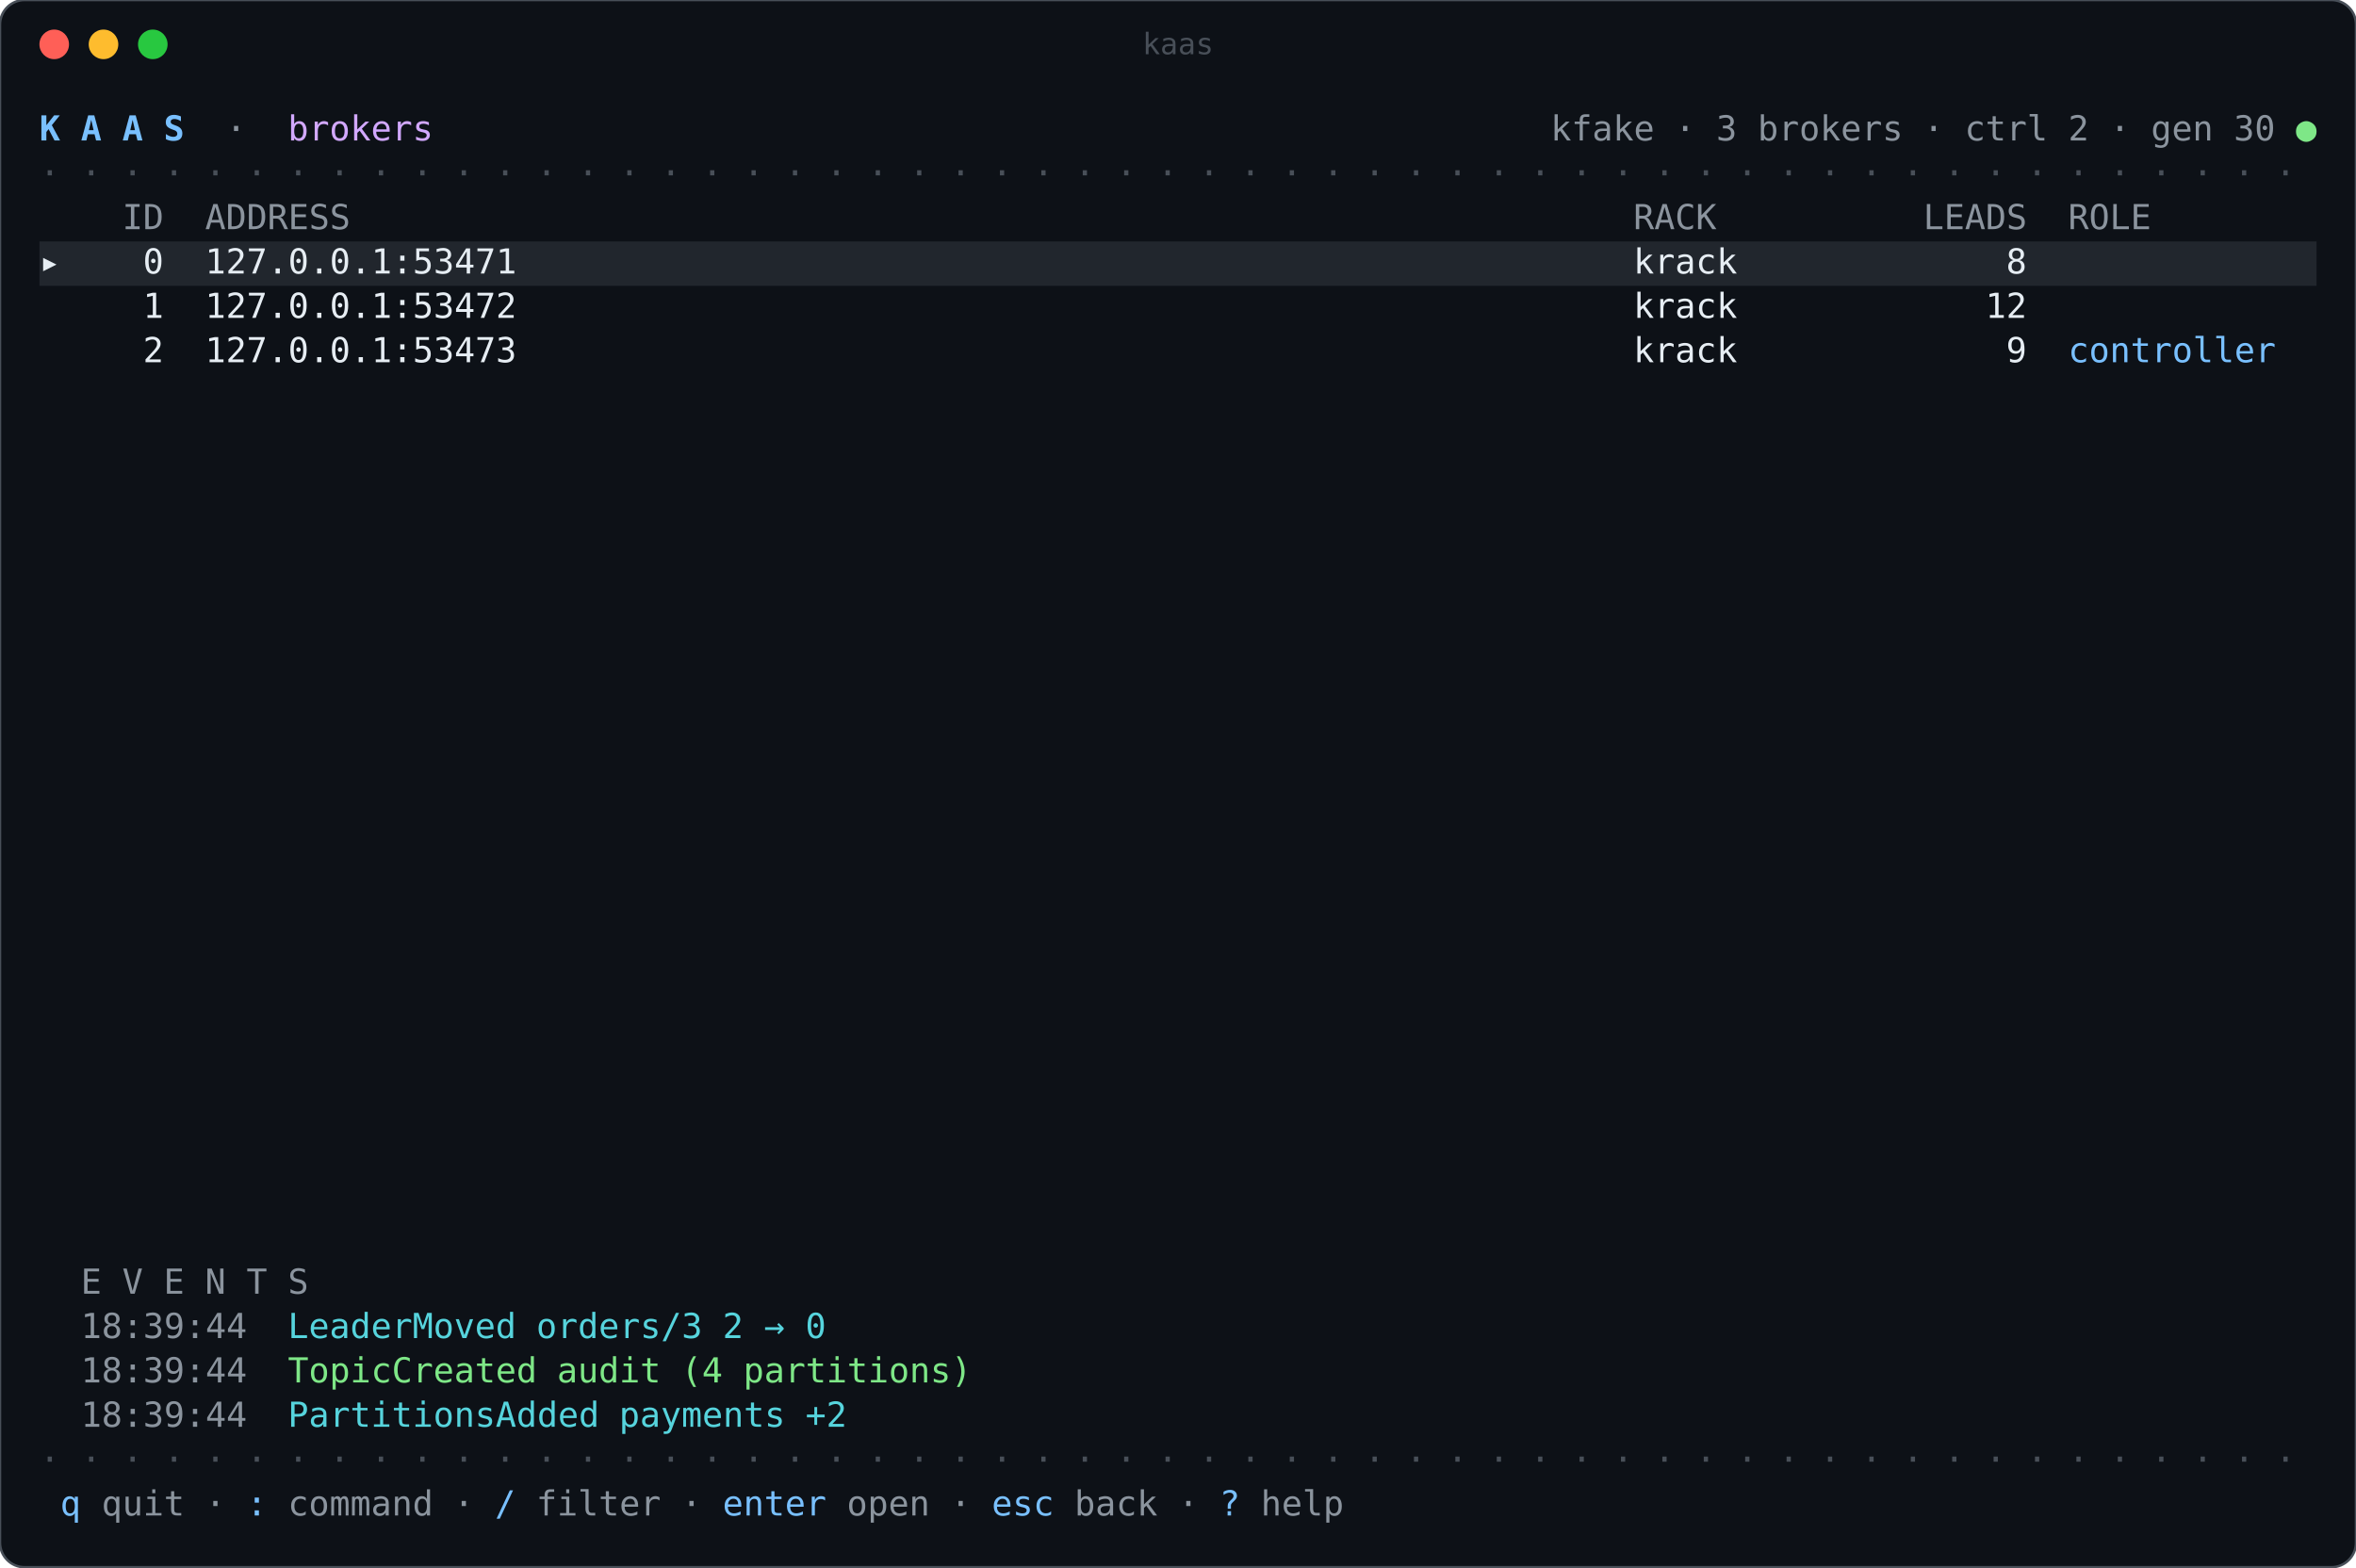
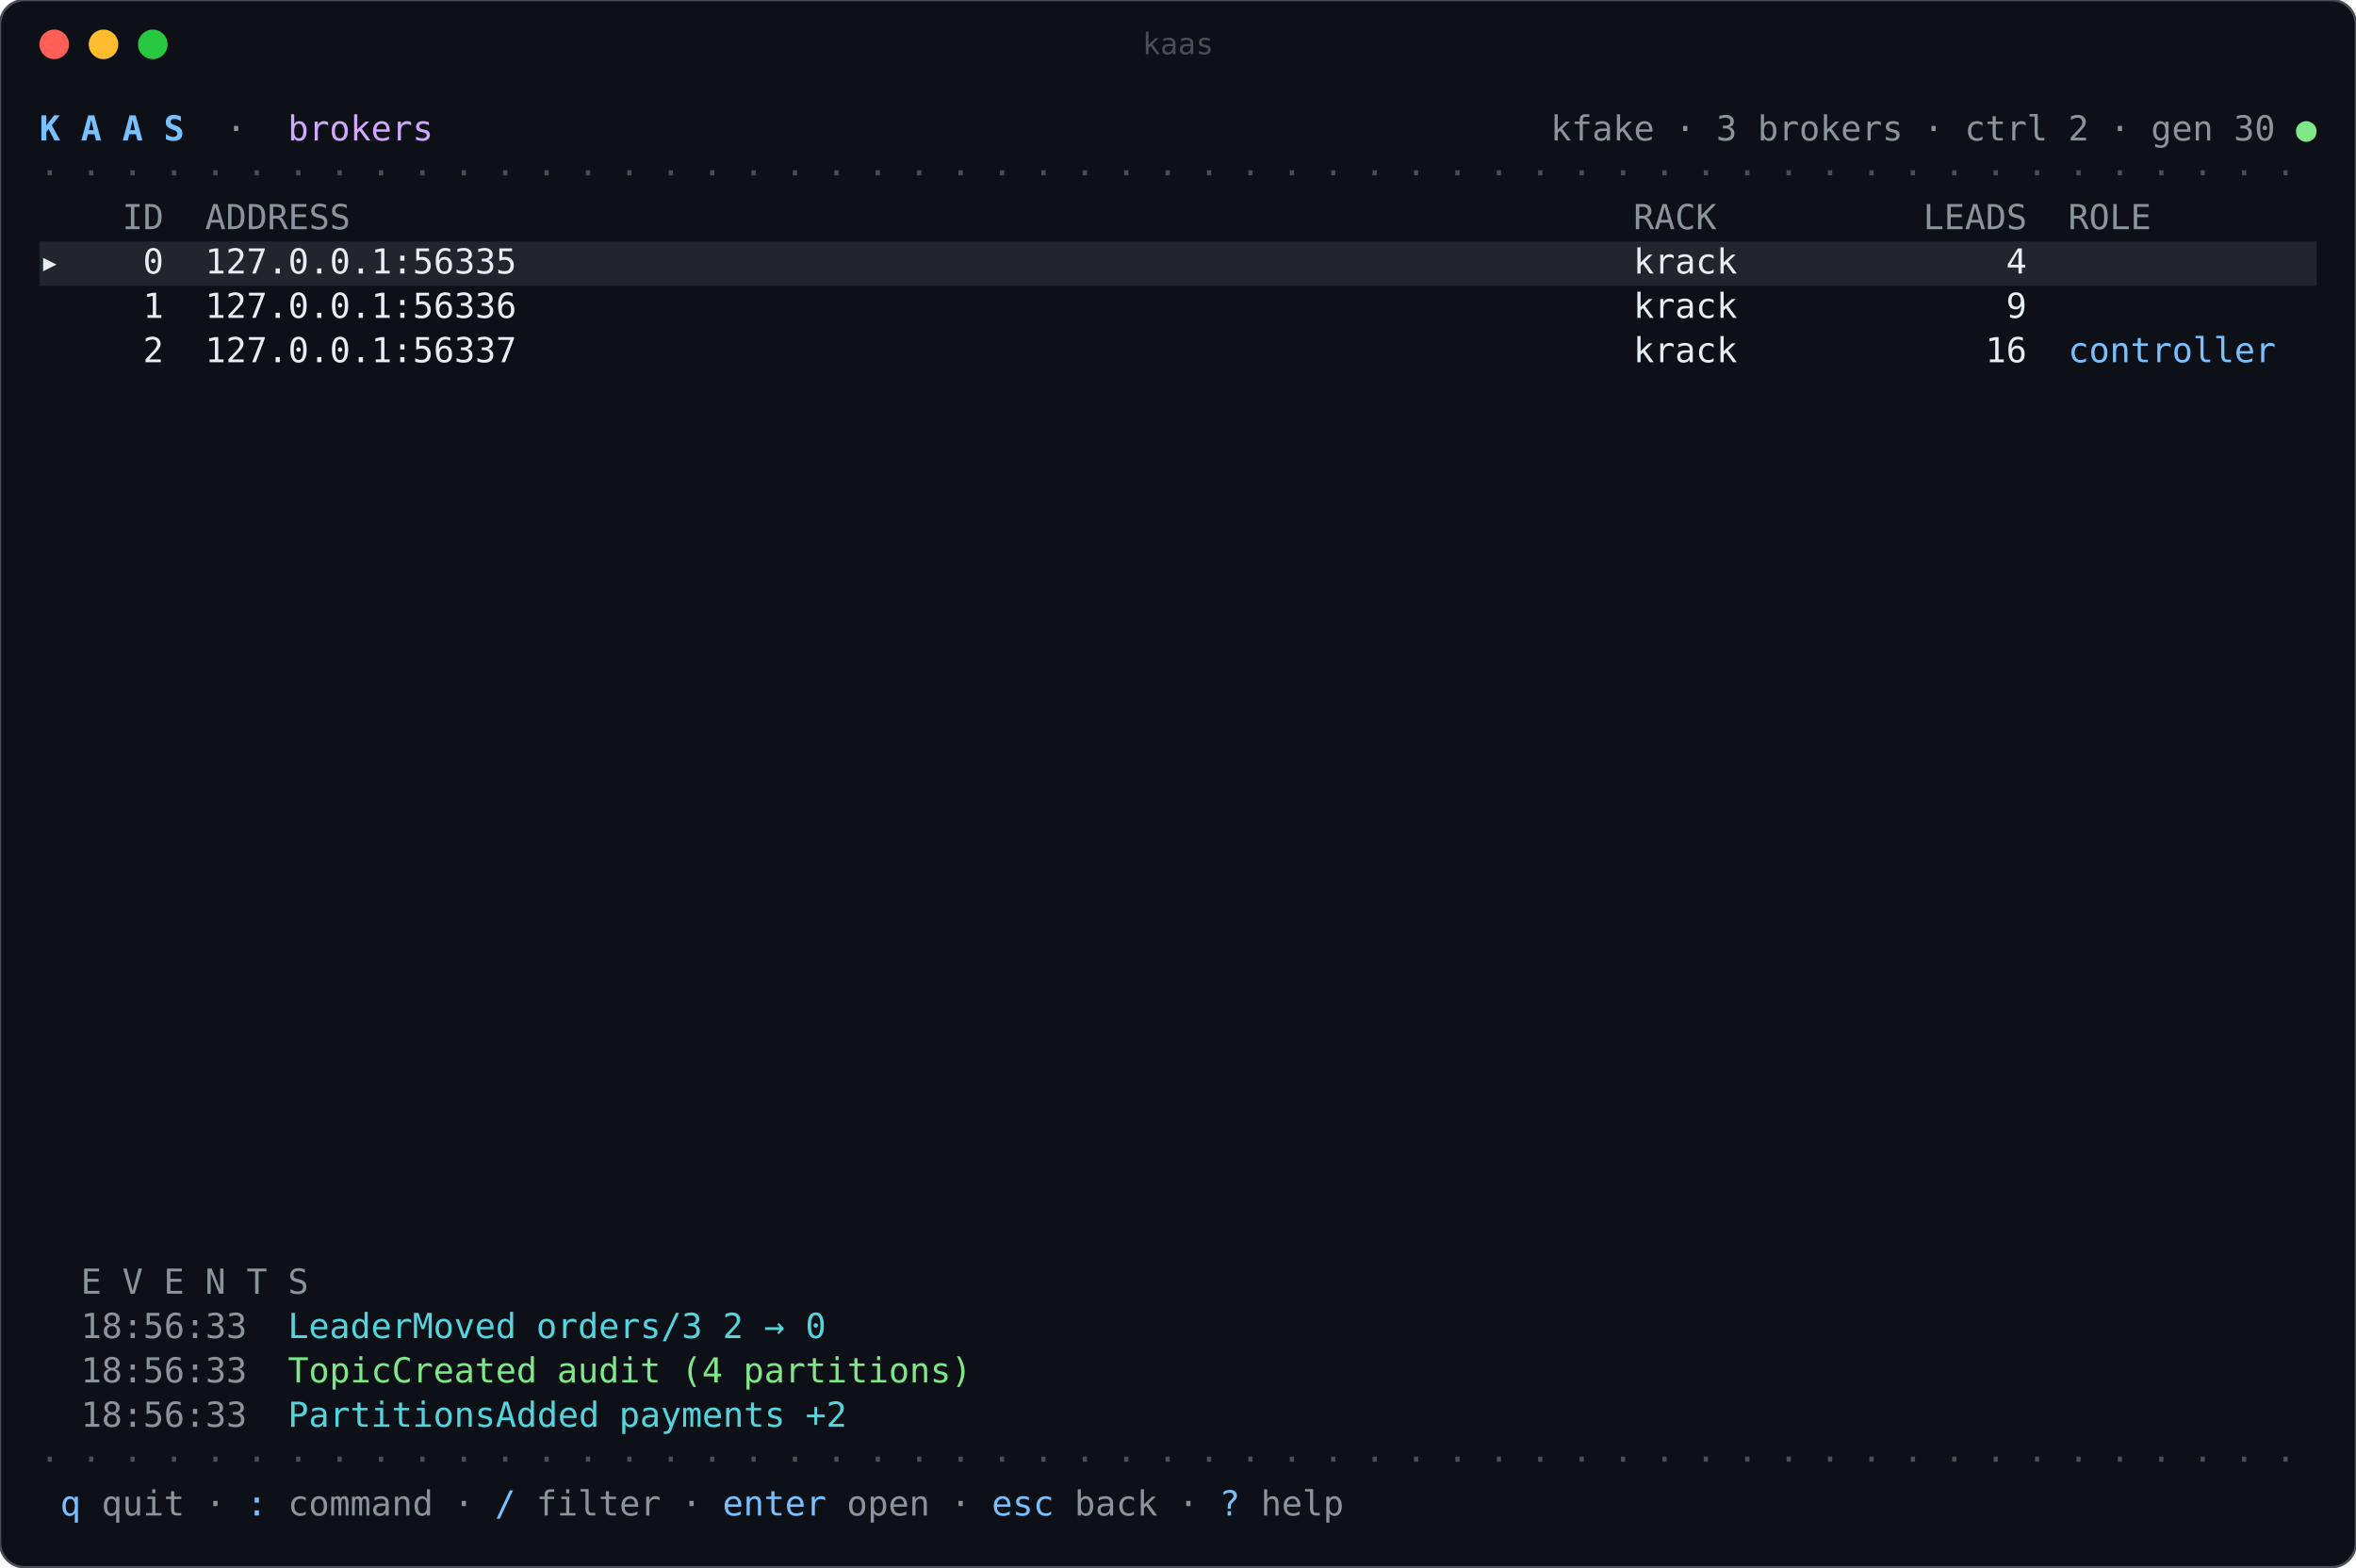
<svg xmlns="http://www.w3.org/2000/svg" width="956" height="636" viewBox="0 0 956 636" role="img" aria-label="kaas">
  <rect width="100%" height="100%" rx="10" fill="#0d1117" stroke="#484f58" />
  <circle cx="22" cy="18" r="6" fill="#ff5f57" />
  <circle cx="42" cy="18" r="6" fill="#febc2e" />
  <circle cx="62" cy="18" r="6" fill="#28c840" />
  <text x="478" y="22" fill="#484f58" font-family="ui-monospace,SFMono-Regular,Menlo,Consolas,monospace" font-size="12" text-anchor="middle">kaas</text>
  <g font-family="ui-monospace,SFMono-Regular,Menlo,Consolas,'DejaVu Sans Mono',monospace" font-size="14" xml:space="preserve">
    <text x="16.0" y="57.0" fill="#79c0ff" font-weight="bold" textLength="8.4" lengthAdjust="spacingAndGlyphs">K</text>
    <text x="32.8" y="57.0" fill="#79c0ff" font-weight="bold" textLength="8.4" lengthAdjust="spacingAndGlyphs">A</text>
    <text x="49.6" y="57.0" fill="#79c0ff" font-weight="bold" textLength="8.4" lengthAdjust="spacingAndGlyphs">A</text>
    <text x="66.4" y="57.0" fill="#79c0ff" font-weight="bold" textLength="8.4" lengthAdjust="spacingAndGlyphs">S</text>
    <text x="91.6" y="57.0" fill="#8b949e" textLength="8.4" lengthAdjust="spacingAndGlyphs">·</text>
    <text x="116.8" y="57.0" fill="#d2a8ff" textLength="58.8" lengthAdjust="spacingAndGlyphs">brokers</text>
    <text x="629.2" y="57.0" fill="#8b949e" textLength="42.0" lengthAdjust="spacingAndGlyphs">kfake</text>
    <text x="679.6" y="57.0" fill="#8b949e" textLength="8.4" lengthAdjust="spacingAndGlyphs">·</text>
    <text x="696.4" y="57.0" fill="#8b949e" textLength="8.4" lengthAdjust="spacingAndGlyphs">3</text>
    <text x="713.2" y="57.0" fill="#8b949e" textLength="58.8" lengthAdjust="spacingAndGlyphs">brokers</text>
    <text x="780.4" y="57.0" fill="#8b949e" textLength="8.4" lengthAdjust="spacingAndGlyphs">·</text>
    <text x="797.2" y="57.0" fill="#8b949e" textLength="33.6" lengthAdjust="spacingAndGlyphs">ctrl</text>
    <text x="839.2" y="57.0" fill="#8b949e" textLength="8.4" lengthAdjust="spacingAndGlyphs">2</text>
    <text x="856.0" y="57.0" fill="#8b949e" textLength="8.4" lengthAdjust="spacingAndGlyphs">·</text>
    <text x="872.8" y="57.0" fill="#8b949e" textLength="25.2" lengthAdjust="spacingAndGlyphs">gen</text>
    <text x="906.4" y="57.0" fill="#8b949e" textLength="16.8" lengthAdjust="spacingAndGlyphs">30</text>
    <text x="931.6" y="57.0" fill="#7ee787" textLength="8.4" lengthAdjust="spacingAndGlyphs">●</text>
    <text x="16.0" y="75.0" fill="#484f58" textLength="8.4" lengthAdjust="spacingAndGlyphs">·</text>
    <text x="32.8" y="75.0" fill="#484f58" textLength="8.4" lengthAdjust="spacingAndGlyphs">·</text>
    <text x="49.6" y="75.0" fill="#484f58" textLength="8.4" lengthAdjust="spacingAndGlyphs">·</text>
    <text x="66.4" y="75.0" fill="#484f58" textLength="8.4" lengthAdjust="spacingAndGlyphs">·</text>
    <text x="83.2" y="75.0" fill="#484f58" textLength="8.4" lengthAdjust="spacingAndGlyphs">·</text>
    <text x="100.0" y="75.0" fill="#484f58" textLength="8.4" lengthAdjust="spacingAndGlyphs">·</text>
    <text x="116.8" y="75.0" fill="#484f58" textLength="8.4" lengthAdjust="spacingAndGlyphs">·</text>
    <text x="133.6" y="75.0" fill="#484f58" textLength="8.4" lengthAdjust="spacingAndGlyphs">·</text>
    <text x="150.4" y="75.0" fill="#484f58" textLength="8.4" lengthAdjust="spacingAndGlyphs">·</text>
    <text x="167.2" y="75.0" fill="#484f58" textLength="8.4" lengthAdjust="spacingAndGlyphs">·</text>
    <text x="184.0" y="75.0" fill="#484f58" textLength="8.4" lengthAdjust="spacingAndGlyphs">·</text>
    <text x="200.8" y="75.0" fill="#484f58" textLength="8.4" lengthAdjust="spacingAndGlyphs">·</text>
    <text x="217.6" y="75.0" fill="#484f58" textLength="8.4" lengthAdjust="spacingAndGlyphs">·</text>
    <text x="234.4" y="75.0" fill="#484f58" textLength="8.4" lengthAdjust="spacingAndGlyphs">·</text>
    <text x="251.2" y="75.0" fill="#484f58" textLength="8.4" lengthAdjust="spacingAndGlyphs">·</text>
    <text x="268.0" y="75.0" fill="#484f58" textLength="8.4" lengthAdjust="spacingAndGlyphs">·</text>
    <text x="284.8" y="75.0" fill="#484f58" textLength="8.4" lengthAdjust="spacingAndGlyphs">·</text>
    <text x="301.6" y="75.0" fill="#484f58" textLength="8.4" lengthAdjust="spacingAndGlyphs">·</text>
    <text x="318.4" y="75.0" fill="#484f58" textLength="8.4" lengthAdjust="spacingAndGlyphs">·</text>
    <text x="335.2" y="75.0" fill="#484f58" textLength="8.4" lengthAdjust="spacingAndGlyphs">·</text>
    <text x="352.0" y="75.0" fill="#484f58" textLength="8.4" lengthAdjust="spacingAndGlyphs">·</text>
    <text x="368.8" y="75.0" fill="#484f58" textLength="8.4" lengthAdjust="spacingAndGlyphs">·</text>
    <text x="385.6" y="75.0" fill="#484f58" textLength="8.4" lengthAdjust="spacingAndGlyphs">·</text>
    <text x="402.4" y="75.0" fill="#484f58" textLength="8.4" lengthAdjust="spacingAndGlyphs">·</text>
    <text x="419.2" y="75.0" fill="#484f58" textLength="8.4" lengthAdjust="spacingAndGlyphs">·</text>
    <text x="436.0" y="75.0" fill="#484f58" textLength="8.4" lengthAdjust="spacingAndGlyphs">·</text>
    <text x="452.8" y="75.0" fill="#484f58" textLength="8.4" lengthAdjust="spacingAndGlyphs">·</text>
    <text x="469.6" y="75.0" fill="#484f58" textLength="8.4" lengthAdjust="spacingAndGlyphs">·</text>
    <text x="486.4" y="75.0" fill="#484f58" textLength="8.4" lengthAdjust="spacingAndGlyphs">·</text>
    <text x="503.2" y="75.0" fill="#484f58" textLength="8.4" lengthAdjust="spacingAndGlyphs">·</text>
    <text x="520.0" y="75.0" fill="#484f58" textLength="8.4" lengthAdjust="spacingAndGlyphs">·</text>
    <text x="536.8" y="75.0" fill="#484f58" textLength="8.4" lengthAdjust="spacingAndGlyphs">·</text>
    <text x="553.6" y="75.0" fill="#484f58" textLength="8.4" lengthAdjust="spacingAndGlyphs">·</text>
    <text x="570.4" y="75.0" fill="#484f58" textLength="8.4" lengthAdjust="spacingAndGlyphs">·</text>
    <text x="587.2" y="75.0" fill="#484f58" textLength="8.4" lengthAdjust="spacingAndGlyphs">·</text>
    <text x="604.0" y="75.0" fill="#484f58" textLength="8.4" lengthAdjust="spacingAndGlyphs">·</text>
    <text x="620.8" y="75.0" fill="#484f58" textLength="8.4" lengthAdjust="spacingAndGlyphs">·</text>
    <text x="637.6" y="75.0" fill="#484f58" textLength="8.4" lengthAdjust="spacingAndGlyphs">·</text>
    <text x="654.4" y="75.0" fill="#484f58" textLength="8.4" lengthAdjust="spacingAndGlyphs">·</text>
    <text x="671.2" y="75.0" fill="#484f58" textLength="8.4" lengthAdjust="spacingAndGlyphs">·</text>
    <text x="688.0" y="75.0" fill="#484f58" textLength="8.4" lengthAdjust="spacingAndGlyphs">·</text>
    <text x="704.8" y="75.0" fill="#484f58" textLength="8.4" lengthAdjust="spacingAndGlyphs">·</text>
    <text x="721.6" y="75.0" fill="#484f58" textLength="8.4" lengthAdjust="spacingAndGlyphs">·</text>
    <text x="738.4" y="75.0" fill="#484f58" textLength="8.4" lengthAdjust="spacingAndGlyphs">·</text>
    <text x="755.2" y="75.0" fill="#484f58" textLength="8.4" lengthAdjust="spacingAndGlyphs">·</text>
    <text x="772.0" y="75.0" fill="#484f58" textLength="8.4" lengthAdjust="spacingAndGlyphs">·</text>
    <text x="788.8" y="75.0" fill="#484f58" textLength="8.4" lengthAdjust="spacingAndGlyphs">·</text>
    <text x="805.6" y="75.0" fill="#484f58" textLength="8.4" lengthAdjust="spacingAndGlyphs">·</text>
    <text x="822.4" y="75.0" fill="#484f58" textLength="8.4" lengthAdjust="spacingAndGlyphs">·</text>
    <text x="839.2" y="75.0" fill="#484f58" textLength="8.4" lengthAdjust="spacingAndGlyphs">·</text>
    <text x="856.0" y="75.0" fill="#484f58" textLength="8.4" lengthAdjust="spacingAndGlyphs">·</text>
    <text x="872.8" y="75.0" fill="#484f58" textLength="8.4" lengthAdjust="spacingAndGlyphs">·</text>
    <text x="889.6" y="75.0" fill="#484f58" textLength="8.4" lengthAdjust="spacingAndGlyphs">·</text>
    <text x="906.4" y="75.0" fill="#484f58" textLength="8.4" lengthAdjust="spacingAndGlyphs">·</text>
    <text x="923.2" y="75.0" fill="#484f58" textLength="8.4" lengthAdjust="spacingAndGlyphs">·</text>
    <text x="49.6" y="93.0" fill="#8b949e" textLength="16.8" lengthAdjust="spacingAndGlyphs">ID</text>
    <text x="83.2" y="93.0" fill="#8b949e" textLength="58.8" lengthAdjust="spacingAndGlyphs">ADDRESS</text>
    <text x="662.8" y="93.0" fill="#8b949e" textLength="33.6" lengthAdjust="spacingAndGlyphs">RACK</text>
    <text x="780.4" y="93.0" fill="#8b949e" textLength="42.0" lengthAdjust="spacingAndGlyphs">LEADS</text>
    <text x="839.2" y="93.0" fill="#8b949e" textLength="33.6" lengthAdjust="spacingAndGlyphs">ROLE</text>
    <rect x="16.0" y="98.0" width="924.0" height="18" fill="#21262d" />
    <text x="16.0" y="111.0" fill="#e6edf3" textLength="8.4" lengthAdjust="spacingAndGlyphs">▸</text>
    <text x="58.0" y="111.0" fill="#e6edf3" textLength="8.4" lengthAdjust="spacingAndGlyphs">0</text>
-     <text x="83.2" y="111.0" fill="#e6edf3" textLength="126.0" lengthAdjust="spacingAndGlyphs">127.0.0.1:53471</text>
+     <text x="83.2" y="111.0" fill="#e6edf3" textLength="126.0" lengthAdjust="spacingAndGlyphs">127.0.0.1:56335</text>
    <text x="662.8" y="111.0" fill="#e6edf3" textLength="42.0" lengthAdjust="spacingAndGlyphs">krack</text>
-     <text x="814.0" y="111.0" fill="#e6edf3" textLength="8.4" lengthAdjust="spacingAndGlyphs">8</text>
+     <text x="814.0" y="111.0" fill="#e6edf3" textLength="8.4" lengthAdjust="spacingAndGlyphs">4</text>
    <text x="58.0" y="129.0" fill="#e6edf3" textLength="8.4" lengthAdjust="spacingAndGlyphs">1</text>
-     <text x="83.2" y="129.0" fill="#e6edf3" textLength="126.0" lengthAdjust="spacingAndGlyphs">127.0.0.1:53472</text>
+     <text x="83.2" y="129.0" fill="#e6edf3" textLength="126.0" lengthAdjust="spacingAndGlyphs">127.0.0.1:56336</text>
    <text x="662.8" y="129.0" fill="#e6edf3" textLength="42.0" lengthAdjust="spacingAndGlyphs">krack</text>
-     <text x="805.6" y="129.0" fill="#e6edf3" textLength="16.8" lengthAdjust="spacingAndGlyphs">12</text>
+     <text x="814.0" y="129.0" fill="#e6edf3" textLength="8.4" lengthAdjust="spacingAndGlyphs">9</text>
    <text x="58.0" y="147.0" fill="#e6edf3" textLength="8.4" lengthAdjust="spacingAndGlyphs">2</text>
-     <text x="83.2" y="147.0" fill="#e6edf3" textLength="126.0" lengthAdjust="spacingAndGlyphs">127.0.0.1:53473</text>
+     <text x="83.2" y="147.0" fill="#e6edf3" textLength="126.0" lengthAdjust="spacingAndGlyphs">127.0.0.1:56337</text>
    <text x="662.8" y="147.0" fill="#e6edf3" textLength="42.0" lengthAdjust="spacingAndGlyphs">krack</text>
-     <text x="814.0" y="147.0" fill="#e6edf3" textLength="8.4" lengthAdjust="spacingAndGlyphs">9</text>
+     <text x="805.6" y="147.0" fill="#e6edf3" textLength="16.8" lengthAdjust="spacingAndGlyphs">16</text>
    <text x="839.2" y="147.0" fill="#79c0ff" textLength="84.0" lengthAdjust="spacingAndGlyphs">controller</text>
    <text x="32.8" y="525.0" fill="#8b949e" textLength="8.4" lengthAdjust="spacingAndGlyphs">E</text>
    <text x="49.6" y="525.0" fill="#8b949e" textLength="8.4" lengthAdjust="spacingAndGlyphs">V</text>
    <text x="66.4" y="525.0" fill="#8b949e" textLength="8.4" lengthAdjust="spacingAndGlyphs">E</text>
    <text x="83.2" y="525.0" fill="#8b949e" textLength="8.4" lengthAdjust="spacingAndGlyphs">N</text>
    <text x="100.0" y="525.0" fill="#8b949e" textLength="8.4" lengthAdjust="spacingAndGlyphs">T</text>
    <text x="116.8" y="525.0" fill="#8b949e" textLength="8.4" lengthAdjust="spacingAndGlyphs">S</text>
-     <text x="32.8" y="543.0" fill="#8b949e" textLength="67.2" lengthAdjust="spacingAndGlyphs">18:39:44</text>
+     <text x="32.8" y="543.0" fill="#8b949e" textLength="67.2" lengthAdjust="spacingAndGlyphs">18:56:33</text>
    <text x="116.8" y="543.0" fill="#56d4dd" textLength="92.4" lengthAdjust="spacingAndGlyphs">LeaderMoved</text>
    <text x="217.6" y="543.0" fill="#56d4dd" textLength="67.2" lengthAdjust="spacingAndGlyphs">orders/3</text>
    <text x="293.2" y="543.0" fill="#56d4dd" textLength="8.4" lengthAdjust="spacingAndGlyphs">2</text>
    <text x="310.0" y="543.0" fill="#56d4dd" textLength="8.4" lengthAdjust="spacingAndGlyphs">→</text>
    <text x="326.8" y="543.0" fill="#56d4dd" textLength="8.4" lengthAdjust="spacingAndGlyphs">0</text>
-     <text x="32.8" y="561.0" fill="#8b949e" textLength="67.2" lengthAdjust="spacingAndGlyphs">18:39:44</text>
+     <text x="32.8" y="561.0" fill="#8b949e" textLength="67.2" lengthAdjust="spacingAndGlyphs">18:56:33</text>
    <text x="116.8" y="561.0" fill="#7ee787" textLength="100.8" lengthAdjust="spacingAndGlyphs">TopicCreated</text>
    <text x="226.0" y="561.0" fill="#7ee787" textLength="42.0" lengthAdjust="spacingAndGlyphs">audit</text>
    <text x="276.4" y="561.0" fill="#7ee787" textLength="16.8" lengthAdjust="spacingAndGlyphs">(4</text>
    <text x="301.6" y="561.0" fill="#7ee787" textLength="92.4" lengthAdjust="spacingAndGlyphs">partitions)</text>
-     <text x="32.8" y="579.0" fill="#8b949e" textLength="67.2" lengthAdjust="spacingAndGlyphs">18:39:44</text>
+     <text x="32.8" y="579.0" fill="#8b949e" textLength="67.2" lengthAdjust="spacingAndGlyphs">18:56:33</text>
    <text x="116.8" y="579.0" fill="#56d4dd" textLength="126.0" lengthAdjust="spacingAndGlyphs">PartitionsAdded</text>
    <text x="251.2" y="579.0" fill="#56d4dd" textLength="67.2" lengthAdjust="spacingAndGlyphs">payments</text>
    <text x="326.8" y="579.0" fill="#56d4dd" textLength="16.8" lengthAdjust="spacingAndGlyphs">+2</text>
    <text x="16.0" y="597.0" fill="#484f58" textLength="8.4" lengthAdjust="spacingAndGlyphs">·</text>
    <text x="32.8" y="597.0" fill="#484f58" textLength="8.4" lengthAdjust="spacingAndGlyphs">·</text>
    <text x="49.6" y="597.0" fill="#484f58" textLength="8.4" lengthAdjust="spacingAndGlyphs">·</text>
    <text x="66.4" y="597.0" fill="#484f58" textLength="8.4" lengthAdjust="spacingAndGlyphs">·</text>
    <text x="83.2" y="597.0" fill="#484f58" textLength="8.4" lengthAdjust="spacingAndGlyphs">·</text>
    <text x="100.0" y="597.0" fill="#484f58" textLength="8.4" lengthAdjust="spacingAndGlyphs">·</text>
    <text x="116.8" y="597.0" fill="#484f58" textLength="8.4" lengthAdjust="spacingAndGlyphs">·</text>
    <text x="133.6" y="597.0" fill="#484f58" textLength="8.4" lengthAdjust="spacingAndGlyphs">·</text>
    <text x="150.4" y="597.0" fill="#484f58" textLength="8.4" lengthAdjust="spacingAndGlyphs">·</text>
    <text x="167.2" y="597.0" fill="#484f58" textLength="8.4" lengthAdjust="spacingAndGlyphs">·</text>
    <text x="184.0" y="597.0" fill="#484f58" textLength="8.4" lengthAdjust="spacingAndGlyphs">·</text>
    <text x="200.8" y="597.0" fill="#484f58" textLength="8.4" lengthAdjust="spacingAndGlyphs">·</text>
    <text x="217.6" y="597.0" fill="#484f58" textLength="8.4" lengthAdjust="spacingAndGlyphs">·</text>
    <text x="234.4" y="597.0" fill="#484f58" textLength="8.4" lengthAdjust="spacingAndGlyphs">·</text>
    <text x="251.2" y="597.0" fill="#484f58" textLength="8.4" lengthAdjust="spacingAndGlyphs">·</text>
    <text x="268.0" y="597.0" fill="#484f58" textLength="8.4" lengthAdjust="spacingAndGlyphs">·</text>
    <text x="284.8" y="597.0" fill="#484f58" textLength="8.4" lengthAdjust="spacingAndGlyphs">·</text>
    <text x="301.6" y="597.0" fill="#484f58" textLength="8.4" lengthAdjust="spacingAndGlyphs">·</text>
    <text x="318.4" y="597.0" fill="#484f58" textLength="8.4" lengthAdjust="spacingAndGlyphs">·</text>
    <text x="335.2" y="597.0" fill="#484f58" textLength="8.4" lengthAdjust="spacingAndGlyphs">·</text>
    <text x="352.0" y="597.0" fill="#484f58" textLength="8.4" lengthAdjust="spacingAndGlyphs">·</text>
    <text x="368.8" y="597.0" fill="#484f58" textLength="8.4" lengthAdjust="spacingAndGlyphs">·</text>
    <text x="385.6" y="597.0" fill="#484f58" textLength="8.4" lengthAdjust="spacingAndGlyphs">·</text>
    <text x="402.4" y="597.0" fill="#484f58" textLength="8.4" lengthAdjust="spacingAndGlyphs">·</text>
    <text x="419.2" y="597.0" fill="#484f58" textLength="8.4" lengthAdjust="spacingAndGlyphs">·</text>
    <text x="436.0" y="597.0" fill="#484f58" textLength="8.4" lengthAdjust="spacingAndGlyphs">·</text>
    <text x="452.8" y="597.0" fill="#484f58" textLength="8.4" lengthAdjust="spacingAndGlyphs">·</text>
    <text x="469.6" y="597.0" fill="#484f58" textLength="8.4" lengthAdjust="spacingAndGlyphs">·</text>
    <text x="486.4" y="597.0" fill="#484f58" textLength="8.4" lengthAdjust="spacingAndGlyphs">·</text>
    <text x="503.2" y="597.0" fill="#484f58" textLength="8.4" lengthAdjust="spacingAndGlyphs">·</text>
    <text x="520.0" y="597.0" fill="#484f58" textLength="8.4" lengthAdjust="spacingAndGlyphs">·</text>
    <text x="536.8" y="597.0" fill="#484f58" textLength="8.4" lengthAdjust="spacingAndGlyphs">·</text>
    <text x="553.6" y="597.0" fill="#484f58" textLength="8.4" lengthAdjust="spacingAndGlyphs">·</text>
    <text x="570.4" y="597.0" fill="#484f58" textLength="8.4" lengthAdjust="spacingAndGlyphs">·</text>
    <text x="587.2" y="597.0" fill="#484f58" textLength="8.4" lengthAdjust="spacingAndGlyphs">·</text>
    <text x="604.0" y="597.0" fill="#484f58" textLength="8.4" lengthAdjust="spacingAndGlyphs">·</text>
    <text x="620.8" y="597.0" fill="#484f58" textLength="8.4" lengthAdjust="spacingAndGlyphs">·</text>
    <text x="637.6" y="597.0" fill="#484f58" textLength="8.4" lengthAdjust="spacingAndGlyphs">·</text>
    <text x="654.4" y="597.0" fill="#484f58" textLength="8.4" lengthAdjust="spacingAndGlyphs">·</text>
    <text x="671.2" y="597.0" fill="#484f58" textLength="8.4" lengthAdjust="spacingAndGlyphs">·</text>
    <text x="688.0" y="597.0" fill="#484f58" textLength="8.4" lengthAdjust="spacingAndGlyphs">·</text>
    <text x="704.8" y="597.0" fill="#484f58" textLength="8.4" lengthAdjust="spacingAndGlyphs">·</text>
    <text x="721.6" y="597.0" fill="#484f58" textLength="8.4" lengthAdjust="spacingAndGlyphs">·</text>
    <text x="738.4" y="597.0" fill="#484f58" textLength="8.4" lengthAdjust="spacingAndGlyphs">·</text>
    <text x="755.2" y="597.0" fill="#484f58" textLength="8.4" lengthAdjust="spacingAndGlyphs">·</text>
    <text x="772.0" y="597.0" fill="#484f58" textLength="8.4" lengthAdjust="spacingAndGlyphs">·</text>
    <text x="788.8" y="597.0" fill="#484f58" textLength="8.4" lengthAdjust="spacingAndGlyphs">·</text>
    <text x="805.6" y="597.0" fill="#484f58" textLength="8.4" lengthAdjust="spacingAndGlyphs">·</text>
    <text x="822.4" y="597.0" fill="#484f58" textLength="8.4" lengthAdjust="spacingAndGlyphs">·</text>
    <text x="839.2" y="597.0" fill="#484f58" textLength="8.4" lengthAdjust="spacingAndGlyphs">·</text>
    <text x="856.0" y="597.0" fill="#484f58" textLength="8.4" lengthAdjust="spacingAndGlyphs">·</text>
    <text x="872.8" y="597.0" fill="#484f58" textLength="8.4" lengthAdjust="spacingAndGlyphs">·</text>
    <text x="889.6" y="597.0" fill="#484f58" textLength="8.4" lengthAdjust="spacingAndGlyphs">·</text>
    <text x="906.4" y="597.0" fill="#484f58" textLength="8.4" lengthAdjust="spacingAndGlyphs">·</text>
    <text x="923.2" y="597.0" fill="#484f58" textLength="8.4" lengthAdjust="spacingAndGlyphs">·</text>
    <text x="24.4" y="615.0" fill="#79c0ff" textLength="8.4" lengthAdjust="spacingAndGlyphs">q</text>
    <text x="41.2" y="615.0" fill="#8b949e" textLength="33.6" lengthAdjust="spacingAndGlyphs">quit</text>
    <text x="83.2" y="615.0" fill="#8b949e" textLength="8.4" lengthAdjust="spacingAndGlyphs">·</text>
    <text x="100.0" y="615.0" fill="#79c0ff" textLength="8.4" lengthAdjust="spacingAndGlyphs">:</text>
    <text x="116.8" y="615.0" fill="#8b949e" textLength="58.8" lengthAdjust="spacingAndGlyphs">command</text>
    <text x="184.0" y="615.0" fill="#8b949e" textLength="8.4" lengthAdjust="spacingAndGlyphs">·</text>
    <text x="200.8" y="615.0" fill="#79c0ff" textLength="8.4" lengthAdjust="spacingAndGlyphs">/</text>
    <text x="217.6" y="615.0" fill="#8b949e" textLength="50.4" lengthAdjust="spacingAndGlyphs">filter</text>
    <text x="276.4" y="615.0" fill="#8b949e" textLength="8.4" lengthAdjust="spacingAndGlyphs">·</text>
    <text x="293.2" y="615.0" fill="#79c0ff" textLength="42.0" lengthAdjust="spacingAndGlyphs">enter</text>
    <text x="343.6" y="615.0" fill="#8b949e" textLength="33.6" lengthAdjust="spacingAndGlyphs">open</text>
    <text x="385.6" y="615.0" fill="#8b949e" textLength="8.4" lengthAdjust="spacingAndGlyphs">·</text>
    <text x="402.4" y="615.0" fill="#79c0ff" textLength="25.2" lengthAdjust="spacingAndGlyphs">esc</text>
    <text x="436.0" y="615.0" fill="#8b949e" textLength="33.6" lengthAdjust="spacingAndGlyphs">back</text>
    <text x="478.0" y="615.0" fill="#8b949e" textLength="8.4" lengthAdjust="spacingAndGlyphs">·</text>
    <text x="494.8" y="615.0" fill="#79c0ff" textLength="8.4" lengthAdjust="spacingAndGlyphs">?</text>
    <text x="511.6" y="615.0" fill="#8b949e" textLength="33.6" lengthAdjust="spacingAndGlyphs">help</text>
  </g>
</svg>
